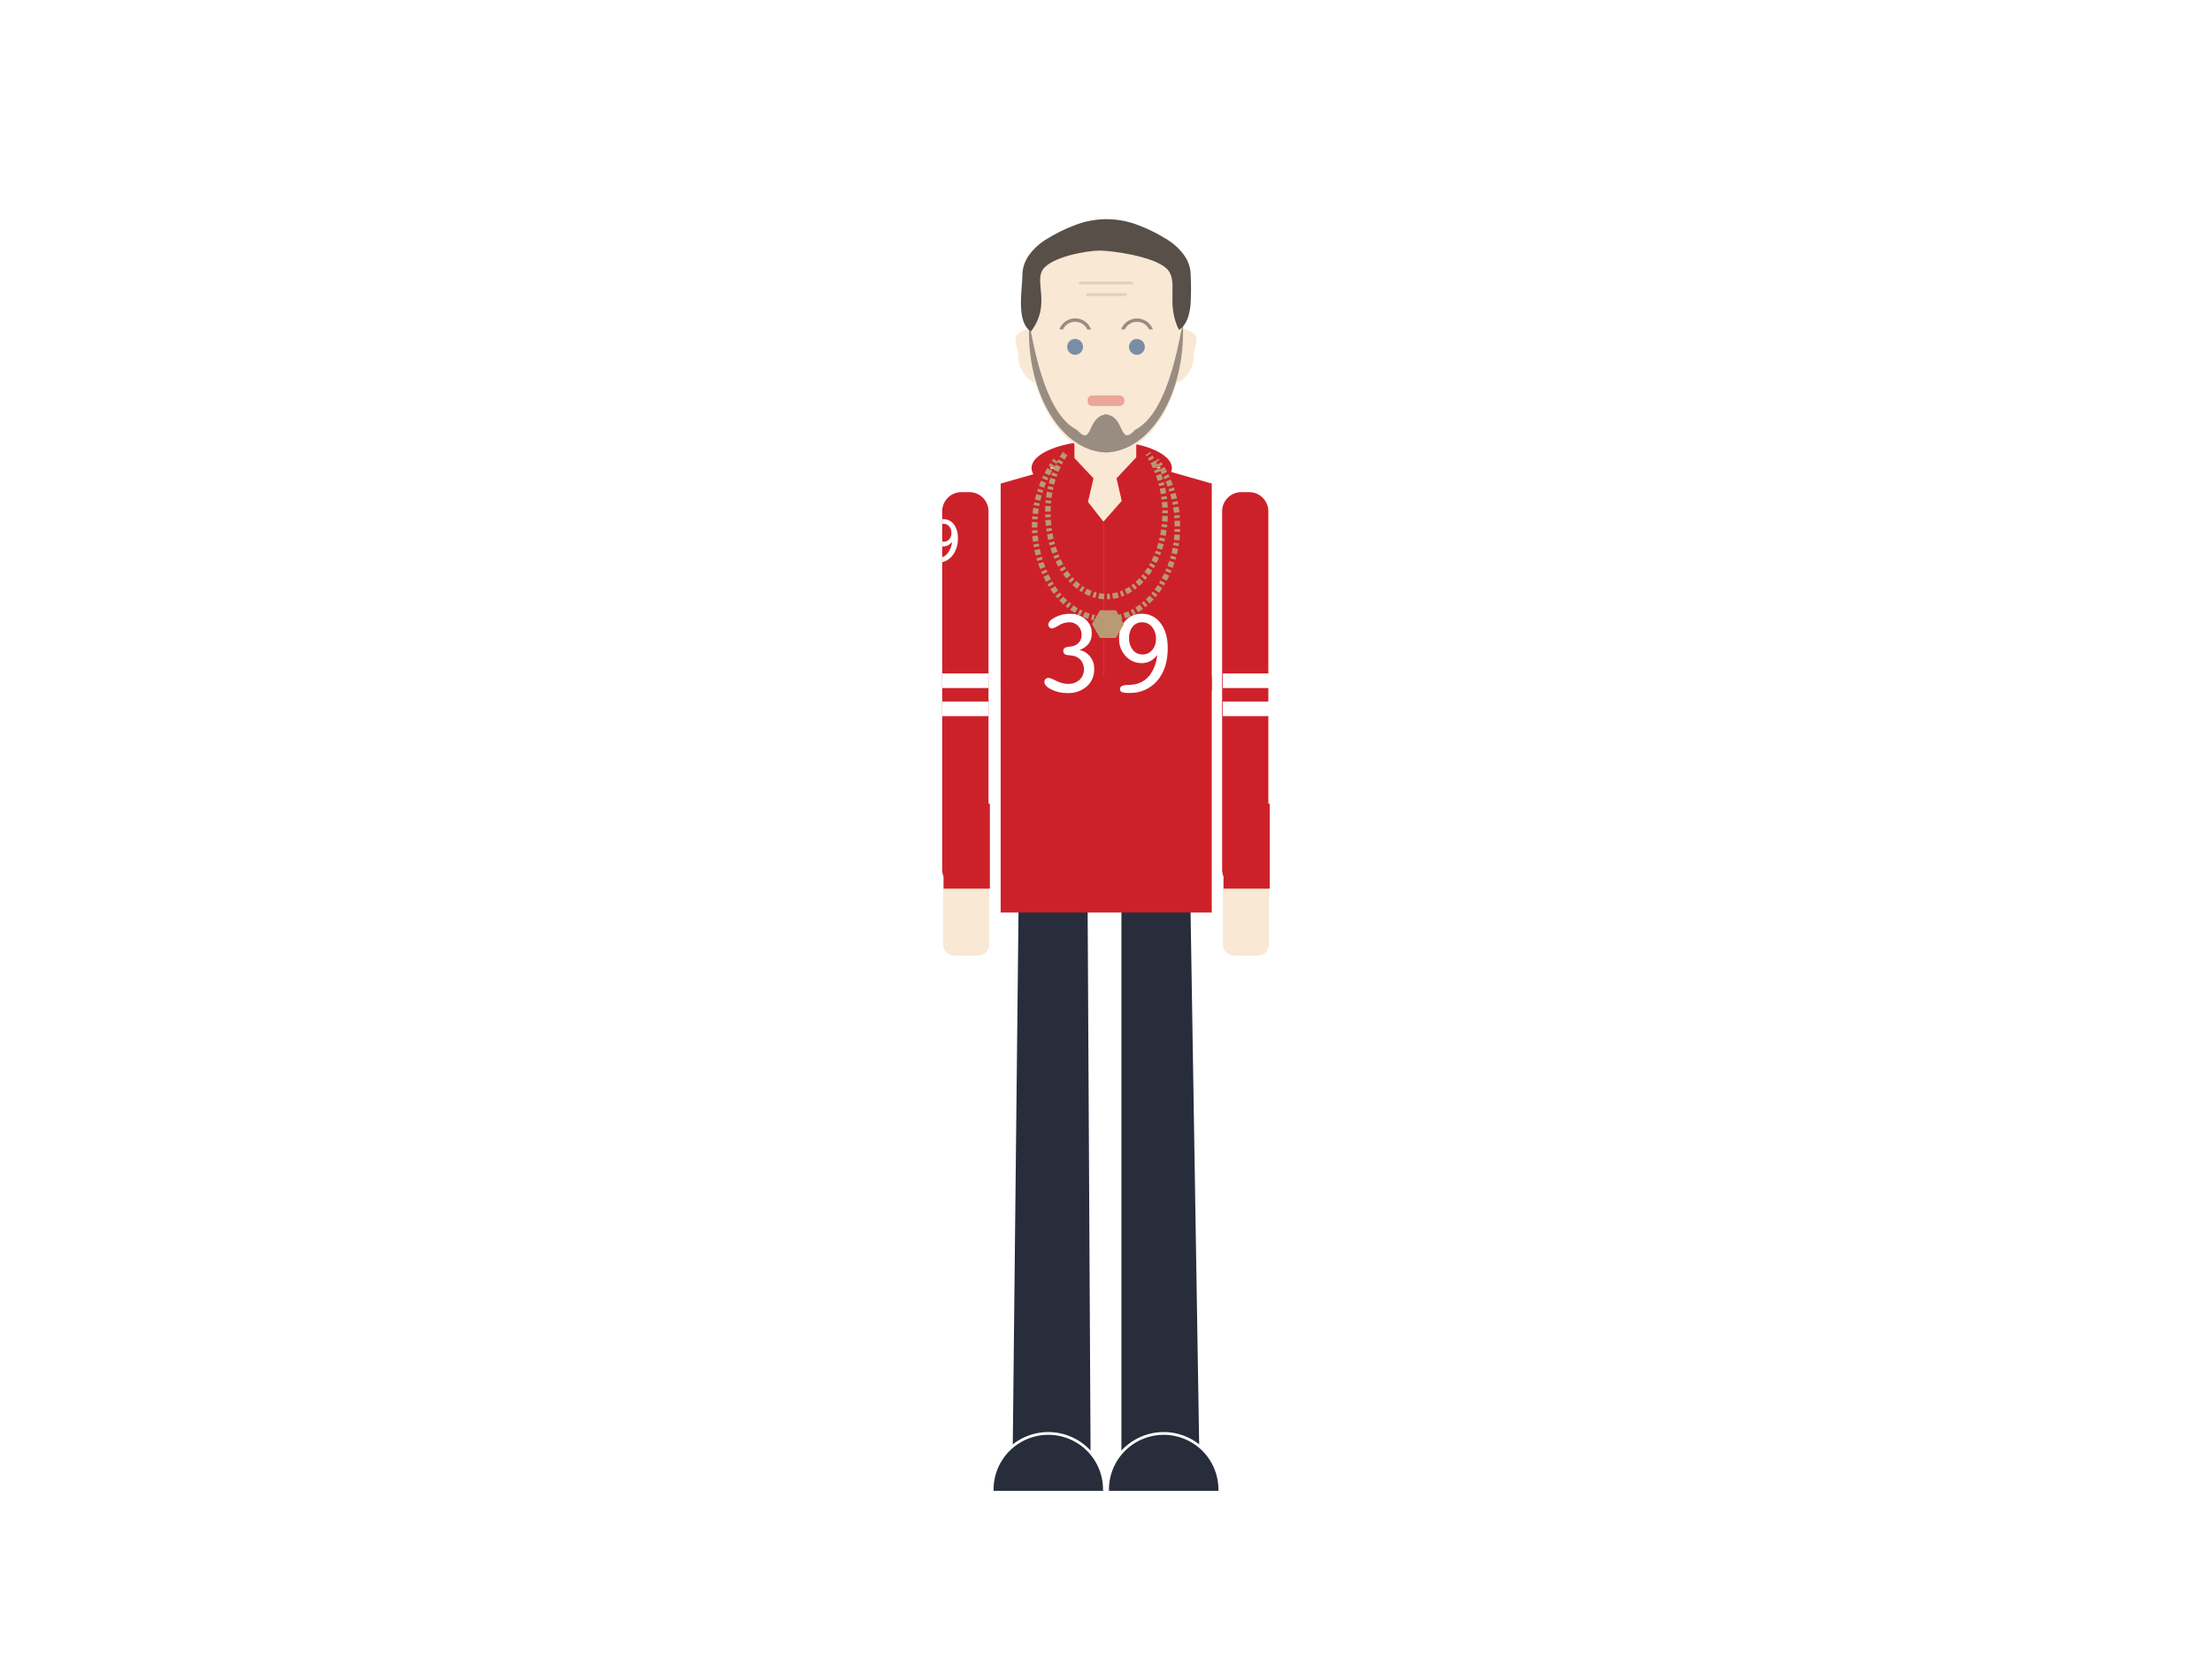
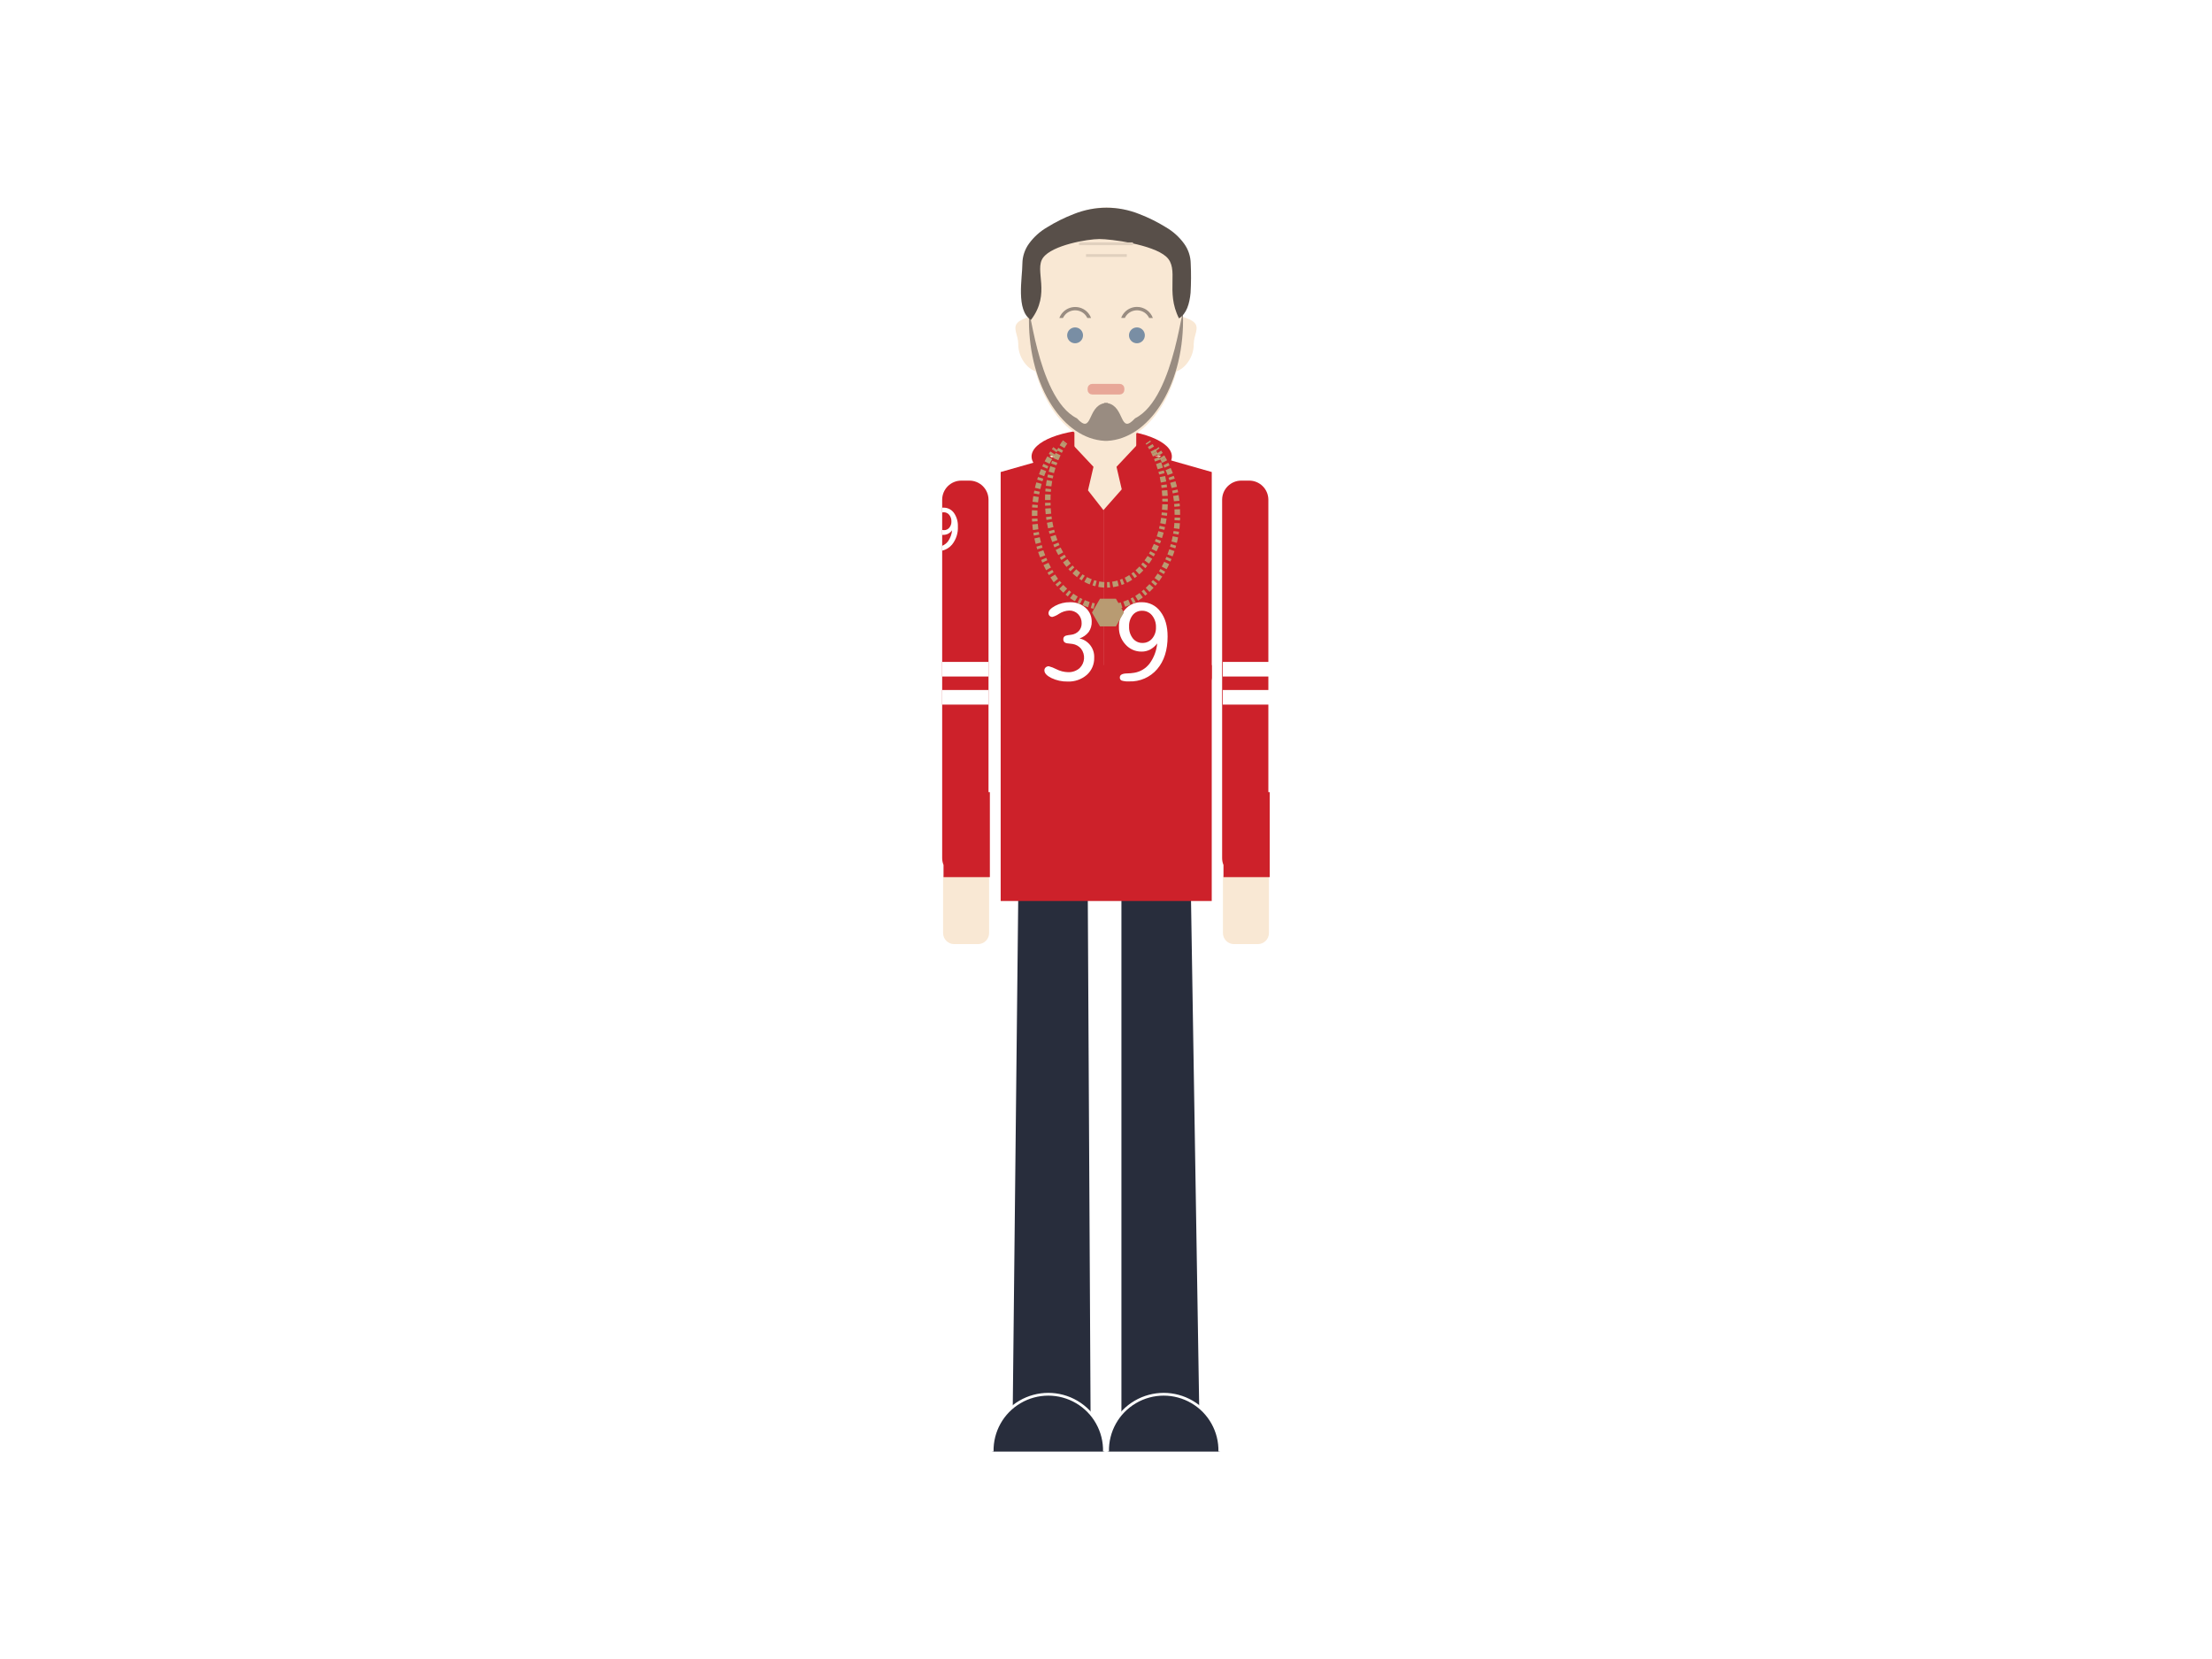
<svg xmlns="http://www.w3.org/2000/svg" id="Layer_1" data-name="Layer 1" viewBox="0 0 800 600">
  <defs>
    <style>.cls-1{fill:#fff;}.cls-16,.cls-2{fill:#282d3c;}.cls-3{fill:#cd212a;}.cls-4{fill:#f9e8d4;}.cls-5,.cls-8{fill:#584f49;}.cls-10,.cls-11,.cls-12,.cls-14,.cls-15,.cls-6{fill:none;}.cls-6{stroke:#e0d0be;}.cls-10,.cls-11,.cls-12,.cls-14,.cls-15,.cls-16,.cls-6,.cls-9{stroke-miterlimit:10;}.cls-7{fill:#798ea4;}.cls-8{opacity:0.6;}.cls-9{fill:#e8a798;stroke:#e8a798;}.cls-10,.cls-11,.cls-12,.cls-14,.cls-15{stroke:#b89b72;stroke-width:2px;}.cls-11{stroke-dasharray:1.01 1.01 1.01 0;}.cls-12{stroke-dasharray:1.01 1.01 1.01 1.01 1.01 0;}.cls-13{fill:#b89b72;}.cls-14{stroke-dasharray:1 1 1 0;}.cls-15{stroke-dasharray:1 1 1 1 1 0;}.cls-16{stroke:#fff;}</style>
  </defs>
  <rect class="cls-1" width="800" height="600" />
-   <polygon class="cls-2" points="433.75 525.96 405.58 525.96 405.58 297.19 430.06 297.19 433.75 525.96" />
-   <polygon class="cls-2" points="394.42 525.96 366.25 525.96 368.71 297.19 393.19 297.19 394.42 525.96" />
-   <polygon class="cls-2" points="429.8 321.41 368.34 321.41 367.11 296.83 428.57 296.83 429.8 321.41" />
-   <path class="cls-1" d="M405.23,204.94h-.58a.55.55,0,0,0-.08-.2.64.64,0,0,0-.62,0,.18.18,0,0,0-.06.15q0,.13.36.21t.6.15l.08,0a.55.55,0,0,1,.37.53.66.66,0,0,1-.36.63l-.09,0a1.33,1.33,0,0,1-.54.1,1.41,1.41,0,0,1-.73-.16.68.68,0,0,1-.27-.26.68.68,0,0,1-.08-.36h.6a.29.29,0,0,0,.12.25.69.69,0,0,0,.38.08.45.45,0,0,0,.3-.08.19.19,0,0,0,.07-.15c0-.09-.12-.17-.36-.22a5.13,5.13,0,0,1-.67-.18.57.57,0,0,1-.36-.54.69.69,0,0,1,.19-.5.94.94,0,0,1,.72-.25,1.42,1.42,0,0,1,.63.11l0,0a.63.63,0,0,1,.26.25A.8.8,0,0,1,405.23,204.94Z" />
-   <path class="cls-1" d="M404.92,203.52a0,0,0,0,0,0,0s0,0,0,0h-.13v.11h.09l0,0A.05.05,0,0,0,404.92,203.52Zm.05-.06a.14.14,0,0,1,0,.06.11.11,0,0,1,0,.07.11.11,0,0,1-.08,0l0,0,.06.08,0,.07h-.07l0-.06,0-.08h-.09v.16h-.06v-.38h.22A.05.05,0,0,1,405,203.46Z" />
-   <path class="cls-1" d="M405.14,203.6a.28.28,0,0,0,0-.15.29.29,0,0,0-.11-.11.32.32,0,0,0-.14,0h0a.32.32,0,0,0-.14,0,.29.29,0,0,0-.11.11.28.28,0,0,0,0,.15.23.23,0,0,0,0,.14.27.27,0,0,0,.1.11.28.28,0,0,0,.15,0h0a.28.28,0,0,0,.15,0,.27.27,0,0,0,.1-.11A.23.23,0,0,0,405.14,203.6Zm.06,0a.34.34,0,0,1-.05.17.27.27,0,0,1-.13.13.34.34,0,0,1-.17,0h0a.34.34,0,0,1-.17,0,.27.27,0,0,1-.13-.13.34.34,0,0,1-.05-.17.41.41,0,0,1,.05-.18.33.33,0,0,1,.13-.13.33.33,0,0,1,.17,0h0a.35.35,0,0,1,.17,0,.33.33,0,0,1,.13.13A.41.41,0,0,1,405.2,203.6Z" />
-   <polygon class="cls-1" points="401.78 200.76 403.43 203.51 401.78 203.51 400.79 203.51 399.21 200.89 398.02 198.9 399.21 198.18 399.96 197.73 401.78 200.76" />
-   <path class="cls-1" d="M403,205.41v1.13h-.55v-.12a1.15,1.15,0,0,1-.64.19h0a1.2,1.2,0,0,1,0-2.39h0a1.15,1.15,0,0,1,.64.19v-.13H403Zm-.55.13v-.25a.65.65,0,0,0-.64-.53h0a.66.66,0,0,0,0,1.31h0A.65.65,0,0,0,402.43,205.54Z" />
-   <path class="cls-1" d="M400.41,205.41v1.13h-.55v-.12a1.2,1.2,0,0,1-.64.19h0a1.2,1.2,0,0,1,0-2.39h0a1.2,1.2,0,0,1,.64.19v-.9h.55Zm-.55.13v-.25a.66.66,0,0,0-.64-.53h0a.66.66,0,0,0,0,1.31h0A.66.66,0,0,0,399.86,205.54Z" />
-   <polygon class="cls-1" points="399.21 202.43 399.86 203.51 399.21 203.51 397.21 203.51 395.74 201.06 395.68 200.96 395.74 200.92 397.62 199.79 399.21 202.43" />
-   <rect class="cls-1" x="397.21" y="204.22" width="0.6" height="2.32" />
-   <rect class="cls-1" x="397.21" y="203.52" width="0.6" height="0.52" />
-   <path class="cls-1" d="M396.94,205.41v1.13h-.55v-.12a1.15,1.15,0,0,1-.64.19h0a1.2,1.2,0,0,1,0-2.39h0a1.15,1.15,0,0,1,.64.19v-.9h.55Zm-.55.13v-.25a.65.65,0,0,0-.64-.53h0a.66.66,0,0,0,0,1.31h0A.65.65,0,0,0,396.39,205.54Z" />
-   <polygon class="cls-1" points="395.74 202.6 396.29 203.51 395.74 203.51 393.64 203.51 393.34 203.01 395.29 201.84 395.74 202.6" />
-   <path class="cls-1" d="M394.34,205.41v1.13h-.55v-.12a1.15,1.15,0,0,1-.64.19h0a1.2,1.2,0,0,1,0-2.39h0a1.15,1.15,0,0,1,.64.19v-.13h.55Zm-.55.13v-.25a.65.65,0,0,0-.64-.53h0a.66.66,0,0,0,0,1.31h0A.65.65,0,0,0,393.79,205.54Z" />
-   <ellipse class="cls-3" cx="398.45" cy="169.27" rx="25.37" ry="9.9" />
-   <polygon class="cls-4" points="419.89 169 399.01 188.66 379.63 169 388.58 169 388.58 160.39 399.76 160.39 410.94 160.39 410.94 169 419.89 169" />
-   <rect class="cls-4" x="341.08" y="318.03" width="16.64" height="27.59" rx="4" />
-   <rect class="cls-4" x="442.29" y="318.03" width="16.64" height="27.59" rx="4" />
-   <polygon class="cls-3" points="403.8 173 412.21 164.04 417.59 169.08 405.81 181.63 403.8 173" />
-   <polygon class="cls-3" points="395.47 173 387.06 164.04 381.68 169.08 393.46 181.63 395.47 173" />
-   <path class="cls-1" d="M430,179.27l.22,3.49.73-2.57a.84.84,0,0,1,1.25-.44.83.83,0,0,1,.27.44l.75,2.57.21-3.49h-.17a.69.69,0,0,1-.51-.16.86.86,0,0,1,0-1,.88.88,0,0,1,.58-.15h1.44a.85.85,0,0,1,.57.15.66.66,0,0,1,.17.51.65.65,0,0,1-.16.48.61.61,0,0,1-.48.17h-.1l-.58,5.25a.72.72,0,0,1-.12.4c-.05.07-.19.1-.41.1h-.28a.55.55,0,0,1-.37-.1,1,1,0,0,1-.23-.47l-1.09-3.54-1.05,3.54a1,1,0,0,1-.22.47.61.61,0,0,1-.37.1h-.28c-.21,0-.35,0-.41-.1a.71.71,0,0,1-.11-.4l-.59-5.25h-.1a.61.61,0,0,1-.48-.17.65.65,0,0,1-.17-.48.66.66,0,0,1,.17-.51.9.9,0,0,1,.58-.15h1.44a.85.85,0,0,1,.57.15.66.66,0,0,1,.17.51.62.62,0,0,1-.17.49.69.69,0,0,1-.51.16Z" />
-   <path class="cls-4" d="M427.71,121.77c0,11.76-3.1,22.41-8.11,30.12s-12,12.47-19.6,12.47-14.58-4.76-19.6-12.47-8.11-18.36-8.11-30.12-1.56-22.42,3.45-30.12S392.35,79.17,400,79.17s19.24,4.77,24.26,12.48S427.71,110,427.71,121.77Z" />
-   <path class="cls-4" d="M431.74,128.48A11.25,11.25,0,0,1,429,136a8.66,8.66,0,0,1-13.3,0,11.57,11.57,0,0,1,0-15,8.86,8.86,0,0,1,6.65-3.1c2.6,0,8.06,1.18,9.76,3.1S431.74,125.55,431.74,128.48Z" />
-   <path class="cls-4" d="M368.26,128.48A11.25,11.25,0,0,0,371,136a8.66,8.66,0,0,0,13.3,0,11.57,11.57,0,0,0,0-15,8.86,8.86,0,0,0-6.65-3.1c-2.6,0-8.06,1.18-9.76,3.1S368.26,125.55,368.26,128.48Z" />
-   <path class="cls-5" d="M430.64,99.48a101.74,101.74,0,0,1-.05,10.58c-.37,3.9-1.43,7.58-4.19,9.25-5-9.81.26-17.91-4.63-22.32s-19.94-6.37-24.15-6.37-17.08,2.17-20.39,6.76,3,12.83-4.36,22.47c-2.76-1.67-3.54-5.49-3.63-9.52s.52-8.29.52-10.85a12.52,12.52,0,0,1,2.39-7.2,21.42,21.42,0,0,1,6.52-5.89,57.07,57.07,0,0,1,9.68-4.81,31.65,31.65,0,0,1,23.69,0,56.69,56.69,0,0,1,9.68,4.81,21.42,21.42,0,0,1,6.52,5.89A12.53,12.53,0,0,1,430.64,99.48Z" />
-   <line class="cls-6" x1="390.24" y1="102.33" x2="409.76" y2="102.33" />
-   <line class="cls-6" x1="392.77" y1="106.57" x2="407.52" y2="106.57" />
-   <circle class="cls-7" cx="388.82" cy="125.45" r="2.87" />
-   <circle class="cls-7" cx="411.18" cy="125.45" r="2.87" />
-   <path class="cls-8" d="M384.43,119.14a5.15,5.15,0,0,1,.91-1.3,4.92,4.92,0,0,1,7,0,5.15,5.15,0,0,1,.91,1.3h1.34a6.07,6.07,0,0,0-5.73-4,6.11,6.11,0,0,0-4.34,1.8,6.21,6.21,0,0,0-1.39,2.17Z" />
-   <path class="cls-8" d="M406.79,119.14a5.15,5.15,0,0,1,.91-1.3,4.92,4.92,0,0,1,7,0,5.15,5.15,0,0,1,.91,1.3h1.34a6.21,6.21,0,0,0-1.39-2.17,6.14,6.14,0,0,0-8.69,0,6.18,6.18,0,0,0-1.38,2.17Z" />
-   <rect class="cls-9" x="393.85" y="143.5" width="12.29" height="2.83" rx="1.15" />
-   <path class="cls-8" d="M410.52,155.45c-5.74,6.26-3.61-4.23-9.89-5.47v-.12q-.33,0-.63,0t-.63,0V150c-6.28,1.24-4.15,11.73-9.89,5.47-15-7.39-17.35-47.47-17.35-35.42s3.18,22.95,8.31,30.84c4.91,7.55,11.62,12.33,19.05,12.74v0l.51,0,.51,0v0c7.43-.41,14.14-5.19,19.05-12.74,5.13-7.89,8.31-18.8,8.31-30.84S425.49,148.06,410.52,155.45Z" />
-   <polygon class="cls-3" points="399.07 306.66 416.67 330.03 429.8 296.83 438.25 249.38 438.25 174.88 416.67 168.74 416.67 168.74 399.07 188.66 399.07 306.66" />
-   <polygon class="cls-3" points="399.07 306.66 383.49 330.03 368.34 296.83 361.91 249.38 361.91 174.88 383.49 168.74 383.49 168.74 399.07 188.66 399.07 306.66" />
-   <rect class="cls-3" x="361.91" y="244.72" width="76.33" height="85.31" />
-   <path class="cls-1" d="M390.42,235.06a6.81,6.81,0,0,1,5.31,7,8,8,0,0,1-2.67,6.19,10,10,0,0,1-6.94,2.41,13.06,13.06,0,0,1-5.84-1.26c-1.71-.85-2.56-1.77-2.56-2.78a1.38,1.38,0,0,1,.46-1.07,1.64,1.64,0,0,1,1.14-.42,13.22,13.22,0,0,1,2.67,1.1,9.88,9.88,0,0,0,4.28,1.1,5.94,5.94,0,0,0,4.18-1.47,5.3,5.3,0,0,0,.5-7.05,5.05,5.05,0,0,0-3.06-1.69,13.51,13.51,0,0,0-1.53-.18c-1.21-.07-1.81-.57-1.81-1.51s.59-1.34,1.77-1.49a10.72,10.72,0,0,0,1.14-.15,4.49,4.49,0,0,0,2.72-1.38,3.88,3.88,0,0,0,1-2.72,4.6,4.6,0,0,0-1.27-3.35,4.33,4.33,0,0,0-3.24-1.3,7.34,7.34,0,0,0-3.73,1.13,7.9,7.9,0,0,1-2.39,1.12,1.36,1.36,0,0,1-1-.39,1.28,1.28,0,0,1-.4-1c0-.88.8-1.76,2.42-2.63A11.09,11.09,0,0,1,387,222a8,8,0,0,1,5.61,2,6.53,6.53,0,0,1,2.24,5,6.22,6.22,0,0,1-1.07,3.74A6.92,6.92,0,0,1,390.42,235.06Z" />
-   <path class="cls-1" d="M418.52,236.87A8.07,8.07,0,0,1,416,239.1a6.52,6.52,0,0,1-3.09.73,7.63,7.63,0,0,1-5.8-2.56,8.89,8.89,0,0,1-2.38-6.3,9.25,9.25,0,0,1,2.3-6.47,7.57,7.57,0,0,1,5.88-2.53,8.17,8.17,0,0,1,6.83,3.4c1.73,2.27,2.59,5.27,2.59,9q0,7.41-3.79,11.82a12.68,12.68,0,0,1-10.14,4.42,7.63,7.63,0,0,1-2.67-.3,1.13,1.13,0,0,1-.66-1.13c0-.92.86-1.4,2.57-1.44a17,17,0,0,0,2.7-.24,8.78,8.78,0,0,0,5.54-3.39A14.59,14.59,0,0,0,418.52,236.87Zm-.45-5.79a6.49,6.49,0,0,0-1.42-4.35,4.5,4.5,0,0,0-3.61-1.67,4.2,4.2,0,0,0-3.4,1.57,6.32,6.32,0,0,0-1.29,4.13,6.54,6.54,0,0,0,1.36,4.29,4.33,4.33,0,0,0,3.5,1.65,4.43,4.43,0,0,0,3.48-1.59A5.92,5.92,0,0,0,418.07,231.08Z" />
-   <path class="cls-10" d="M415.16,164l.28.41" />
-   <path class="cls-11" d="M416,165.3c.53.84,1,1.73,1.48,2.65" />
-   <path class="cls-12" d="M417.47,168a39.58,39.58,0,0,1,3.89,17.49c0,8.35-2.37,15.92-6.2,21.4s-9.13,8.86-15,8.86-11.15-3.38-15-8.86S379,193.79,379,185.44a37.84,37.84,0,0,1,5.93-21" />
-   <path class="cls-10" d="M384.92,164.45c.09-.14.18-.28.28-.41" />
-   <polygon class="cls-13" points="403.59 220.71 397.82 220.71 394.93 225.71 397.82 230.71 403.59 230.71 406.48 225.71 403.59 220.71" />
-   <path class="cls-10" d="M418.25,166.49l.3.4" />
-   <path class="cls-14" d="M419.13,167.7c.57.8,1.1,1.65,1.6,2.52" />
-   <path class="cls-15" d="M420.73,170.22a40.53,40.53,0,0,1,5.08,20A39.13,39.13,0,0,1,418.25,214c-4.67,6.08-11.12,9.84-18.25,9.84s-13.58-3.76-18.25-9.84a41.16,41.16,0,0,1-.31-47.1" />
-   <path class="cls-10" d="M381.45,166.89l.3-.4" />
-   <path class="cls-3" d="M458.72,290.66V184.83a6.93,6.93,0,0,0-7-6.84H449a6.93,6.93,0,0,0-7,6.84V314.54a6.5,6.5,0,0,0,.49,2.46v4.39h16.72V290.66Z" />
-   <path class="cls-3" d="M357.51,290.66V184.83a6.93,6.93,0,0,0-7-6.84h-2.76a6.93,6.93,0,0,0-7,6.84V314.54a6.7,6.7,0,0,0,.49,2.46v4.39H358V290.66Z" />
-   <path class="cls-1" d="M345,189.66a4.55,4.55,0,0,0-3.79-1.89,3.27,3.27,0,0,0-.45,0v1.72a3.1,3.1,0,0,1,.54-.05,2.5,2.5,0,0,1,2,.93,3.6,3.6,0,0,1,.79,2.42,3.31,3.31,0,0,1-.77,2.24,2.45,2.45,0,0,1-1.93.88,2.61,2.61,0,0,1-.64-.08v1.78c.15,0,.29,0,.45,0a3.66,3.66,0,0,0,1.71-.41,4.42,4.42,0,0,0,1.43-1.23,8.28,8.28,0,0,1-1.49,4,4.91,4.91,0,0,1-2.1,1.59v1.77a6.74,6.74,0,0,0,3.57-2.2,9.73,9.73,0,0,0,2.11-6.57A8.06,8.06,0,0,0,345,189.66Z" />
-   <rect class="cls-1" x="340.79" y="243.56" width="16.72" height="5.28" />
-   <rect class="cls-1" x="340.79" y="253.72" width="16.72" height="5.28" />
-   <rect class="cls-1" x="442.25" y="243.56" width="16.72" height="5.28" />
-   <rect class="cls-1" x="442.25" y="253.72" width="16.72" height="5.28" />
-   <path class="cls-16" d="M400.57,539.17a20.3,20.3,0,1,1,40.59,0" />
-   <path class="cls-16" d="M399.43,539.17a20.3,20.3,0,1,0-40.59,0" />
+   <polygon class="cls-2" points="433.75 511.8 405.58 511.8 405.58 283.03 430.06 283.03 433.75 511.8" />
+   <polygon class="cls-2" points="394.42 511.8 366.25 511.8 368.71 283.03 393.19 283.03 394.42 511.8" />
+   <polygon class="cls-2" points="429.8 317.24 368.34 317.24 367.11 292.66 428.57 292.66 429.8 317.24" />
+   <path class="cls-1" d="M405.23,200.77h-.58a.55.55,0,0,0-.08-.2.64.64,0,0,0-.62,0,.2.2,0,0,0-.06.15q0,.13.36.21a3.93,3.93,0,0,1,.6.16l.08,0a.55.55,0,0,1,.37.53.66.66,0,0,1-.36.63l-.09,0a1.33,1.33,0,0,1-.54.1,1.41,1.41,0,0,1-.73-.16.73.73,0,0,1-.27-.25.75.75,0,0,1-.08-.37h.6a.29.29,0,0,0,.12.25.69.69,0,0,0,.38.08.45.45,0,0,0,.3-.08.18.18,0,0,0,.07-.15c0-.09-.12-.17-.36-.22a5.13,5.13,0,0,1-.67-.18.57.57,0,0,1-.36-.54.71.71,0,0,1,.19-.5.94.94,0,0,1,.72-.25,1.58,1.58,0,0,1,.63.11l0,0a.63.63,0,0,1,.26.25A.8.8,0,0,1,405.23,200.77Z" />
+   <path class="cls-1" d="M404.92,199.35a0,0,0,0,0,0,0l0,0h-.13v.11h.09l0,0A.05.05,0,0,0,404.92,199.35Zm.05-.06a.14.14,0,0,1,0,.06.09.09,0,0,1,0,.07.11.11,0,0,1-.08,0l0,0,.06.08,0,.07h-.07l0-.06,0-.08h0l0,0h0v.16h-.06v-.37h.22A.05.05,0,0,1,405,199.29Z" />
+   <path class="cls-1" d="M405.14,199.43a.28.28,0,0,0,0-.15.29.29,0,0,0-.11-.11.32.32,0,0,0-.14,0h0a.32.32,0,0,0-.14,0,.29.29,0,0,0-.11.11.28.28,0,0,0,0,.15.23.23,0,0,0,0,.14.27.27,0,0,0,.1.11.28.28,0,0,0,.15,0h0a.28.28,0,0,0,.15,0,.27.27,0,0,0,.1-.11A.23.23,0,0,0,405.14,199.43Zm.06,0a.34.34,0,0,1-.05.17.27.27,0,0,1-.13.13.34.34,0,0,1-.17.05h0a.34.34,0,0,1-.17-.05.27.27,0,0,1-.13-.13.34.34,0,0,1-.05-.17.41.41,0,0,1,.05-.18.33.33,0,0,1,.13-.13.33.33,0,0,1,.17,0h0a.35.35,0,0,1,.17,0,.33.33,0,0,1,.13.13A.41.41,0,0,1,405.2,199.43Z" />
+   <polygon class="cls-1" points="401.78 196.59 403.43 199.34 401.78 199.34 400.79 199.34 399.21 196.72 398.02 194.73 399.21 194.01 399.96 193.56 401.78 196.59" />
+   <path class="cls-1" d="M403,201.25v1.12h-.55v-.12a1.15,1.15,0,0,1-.64.19h0a1.2,1.2,0,0,1,0-2.39h0a1.15,1.15,0,0,1,.64.19v-.13H403Zm-.55.12v-.25a.65.65,0,0,0-.64-.53h0a.66.66,0,0,0-.65.66.65.65,0,0,0,.65.65h0A.65.65,0,0,0,402.43,201.37Z" />
+   <path class="cls-1" d="M400.41,201.25v1.12h-.55v-.12a1.2,1.2,0,0,1-.64.19h0a1.2,1.2,0,0,1,0-2.39h0a1.2,1.2,0,0,1,.64.19v-.9h.55Zm-.55.12v-.25a.66.66,0,0,0-.64-.53h0a.66.66,0,0,0-.65.66.65.65,0,0,0,.65.65h0A.66.66,0,0,0,399.86,201.37Z" />
+   <polygon class="cls-1" points="399.21 198.26 399.86 199.34 399.21 199.34 397.21 199.34 395.74 196.9 395.68 196.79 395.74 196.75 397.62 195.62 399.21 198.26" />
+   <rect class="cls-1" x="397.21" y="200.05" width="0.6" height="2.32" />
+   <rect class="cls-1" x="397.21" y="199.35" width="0.6" height="0.52" />
+   <path class="cls-1" d="M396.94,201.25v1.12h-.55v-.12a1.15,1.15,0,0,1-.64.19h0a1.2,1.2,0,0,1,0-2.39h0a1.15,1.15,0,0,1,.64.19v-.9h.55Zm-.55.12v-.25a.65.65,0,0,0-.64-.53h0a.66.66,0,0,0-.65.66.65.65,0,0,0,.65.65h0A.65.65,0,0,0,396.39,201.37Z" />
+   <polygon class="cls-1" points="395.74 198.44 396.29 199.34 395.74 199.34 393.64 199.34 393.34 198.84 395.29 197.68 395.74 198.44" />
+   <path class="cls-1" d="M394.34,201.25v1.12h-.55v-.12a1.15,1.15,0,0,1-.64.19h0a1.2,1.2,0,0,1,0-2.39h0a1.15,1.15,0,0,1,.64.19v-.13h.55Zm-.55.12v-.25a.65.65,0,0,0-.64-.53h0a.66.66,0,0,0-.64.66.65.65,0,0,0,.64.65h0A.65.65,0,0,0,393.79,201.37Z" />
+   <ellipse class="cls-3" cx="398.45" cy="165.1" rx="25.37" ry="9.9" />
+   <polygon class="cls-4" points="419.89 164.83 399.01 184.49 379.63 164.83 388.58 164.83 388.58 156.22 399.76 156.22 410.94 156.22 410.94 164.83 419.89 164.83" />
+   <rect class="cls-4" x="341.08" y="313.86" width="16.64" height="27.59" rx="4" />
+   <rect class="cls-4" x="442.29" y="313.86" width="16.64" height="27.59" rx="4" />
+   <polygon class="cls-3" points="403.8 168.83 412.21 159.87 417.59 164.91 405.81 177.46 403.8 168.83" />
+   <polygon class="cls-3" points="395.47 168.83 387.06 159.87 381.68 164.91 393.46 177.46 395.47 168.83" />
+   <path class="cls-1" d="M430,175.1l.22,3.49L431,176a.82.82,0,0,1,.27-.43,1,1,0,0,1,1,0,.87.87,0,0,1,.27.44l.75,2.57.21-3.49h-.17a.69.69,0,0,1-.51-.16.86.86,0,0,1,0-1,.88.88,0,0,1,.58-.15h1.44a.85.85,0,0,1,.57.15.66.66,0,0,1,.17.51.69.69,0,0,1-.16.49.65.65,0,0,1-.48.16h-.1l-.58,5.25a.72.72,0,0,1-.12.4c-.05.07-.19.1-.41.1h-.28a.61.61,0,0,1-.37-.09,1.17,1.17,0,0,1-.23-.48l-1.09-3.54-1.05,3.54a1,1,0,0,1-.22.47.55.55,0,0,1-.37.1h-.28a.63.63,0,0,1-.41-.09.78.78,0,0,1-.11-.41l-.59-5.25h-.1a.65.65,0,0,1-.48-.16.69.69,0,0,1-.17-.49.66.66,0,0,1,.17-.51.9.9,0,0,1,.58-.15h1.44a.85.85,0,0,1,.57.15.66.66,0,0,1,.17.51.62.62,0,0,1-.17.49.69.69,0,0,1-.51.16Z" />
+   <path class="cls-4" d="M427.71,117.6c0,11.76-3.1,22.41-8.11,30.12s-12,12.48-19.6,12.48-14.58-4.77-19.6-12.48-8.11-18.36-8.11-30.12-1.56-22.41,3.45-30.12S392.35,75,400,75s19.24,4.77,24.26,12.48S427.71,105.83,427.71,117.6Z" />
+   <path class="cls-4" d="M431.74,124.31a11.23,11.23,0,0,1-2.76,7.5,8.66,8.66,0,0,1-13.3,0,11.57,11.57,0,0,1,0-15,8.89,8.89,0,0,1,6.65-3.1c2.6,0,8.06,1.19,9.76,3.1S431.74,121.39,431.74,124.31Z" />
+   <path class="cls-4" d="M368.26,124.31a11.23,11.23,0,0,0,2.76,7.5,8.66,8.66,0,0,0,13.3,0,11.57,11.57,0,0,0,0-15,8.89,8.89,0,0,0-6.65-3.1c-2.6,0-8.06,1.19-9.76,3.1S368.26,121.39,368.26,124.31Z" />
+   <path class="cls-5" d="M430.64,95.32a101.55,101.55,0,0,1-.05,10.57c-.37,3.9-1.43,7.58-4.19,9.26-5-9.82.26-17.92-4.63-22.33s-19.94-6.37-24.15-6.37-17.08,2.18-20.39,6.77,3,12.82-4.36,22.47c-2.76-1.68-3.54-5.49-3.63-9.53s.52-8.29.52-10.84a12.53,12.53,0,0,1,2.39-7.21,21.42,21.42,0,0,1,6.52-5.89,57.82,57.82,0,0,1,9.68-4.81,31.78,31.78,0,0,1,23.69,0,57.44,57.44,0,0,1,9.68,4.81,21.42,21.42,0,0,1,6.52,5.89A12.54,12.54,0,0,1,430.64,95.32Z" />
+   <line class="cls-6" x1="390.24" y1="88.16" x2="409.76" y2="88.16" />
+   <line class="cls-6" x1="392.77" y1="92.41" x2="407.52" y2="92.41" />
+   <circle class="cls-7" cx="388.82" cy="121.28" r="2.87" />
+   <circle class="cls-7" cx="411.18" cy="121.28" r="2.87" />
+   <path class="cls-8" d="M384.43,115a5.21,5.21,0,0,1,.91-1.31,4.92,4.92,0,0,1,7,0,5.21,5.21,0,0,1,.91,1.31h1.34a6,6,0,0,0-1.38-2.17,6.14,6.14,0,0,0-8.69,0,6,6,0,0,0-1.39,2.17Z" />
+   <path class="cls-8" d="M406.79,115a5.21,5.21,0,0,1,.91-1.31,4.92,4.92,0,0,1,7,0,5.21,5.21,0,0,1,.91,1.31h1.34a6.1,6.1,0,0,0-5.73-4,6.11,6.11,0,0,0-4.35,1.8,6,6,0,0,0-1.38,2.17Z" />
+   <rect class="cls-9" x="393.85" y="139.34" width="12.29" height="2.83" rx="1.15" />
+   <path class="cls-8" d="M410.52,151.28c-5.74,6.26-3.61-4.23-9.89-5.47v-.12q-.33,0-.63,0t-.63,0v.12c-6.28,1.24-4.15,11.73-9.89,5.47-15-7.38-17.35-47.47-17.35-35.42s3.18,23,8.31,30.84c4.91,7.55,11.62,12.33,19.05,12.74v0l.51,0,.51,0v0c7.43-.41,14.14-5.19,19.05-12.74,5.13-7.89,8.31-18.8,8.31-30.84S425.49,143.9,410.52,151.28Z" />
+   <polygon class="cls-3" points="399.07 302.49 416.67 325.86 429.8 292.66 438.25 245.21 438.25 170.71 416.67 164.57 416.67 164.57 399.07 184.49 399.07 302.49" />
+   <polygon class="cls-3" points="399.07 302.49 383.49 325.86 368.34 292.66 361.91 245.21 361.91 170.71 383.49 164.57 383.49 164.57 399.07 184.49 399.07 302.49" />
+   <rect class="cls-3" x="361.91" y="240.55" width="76.33" height="85.31" />
+   <path class="cls-1" d="M390.42,230.89a6.81,6.81,0,0,1,5.31,7,8,8,0,0,1-2.67,6.19,10,10,0,0,1-6.94,2.41,13.06,13.06,0,0,1-5.84-1.26c-1.71-.85-2.56-1.77-2.56-2.78a1.38,1.38,0,0,1,.46-1.07,1.64,1.64,0,0,1,1.14-.42A13.22,13.22,0,0,1,382,242a9.88,9.88,0,0,0,4.28,1.1,6,6,0,0,0,4.18-1.46,5.31,5.31,0,0,0,.5-7.06,5.05,5.05,0,0,0-3.06-1.69q-.58-.1-1.53-.18c-1.21-.07-1.81-.57-1.81-1.51s.59-1.34,1.77-1.49a10.72,10.72,0,0,0,1.14-.15,4.49,4.49,0,0,0,2.72-1.38,3.88,3.88,0,0,0,1-2.72,4.6,4.6,0,0,0-1.27-3.35,4.37,4.37,0,0,0-3.24-1.3A7.34,7.34,0,0,0,383,222a7.64,7.64,0,0,1-2.39,1.12,1.36,1.36,0,0,1-1-.39,1.28,1.28,0,0,1-.4-1c0-.88.8-1.75,2.42-2.63a11.09,11.09,0,0,1,5.35-1.3,8,8,0,0,1,5.61,2,6.53,6.53,0,0,1,2.24,5,6.22,6.22,0,0,1-1.07,3.74A6.92,6.92,0,0,1,390.42,230.89Z" />
+   <path class="cls-1" d="M418.52,232.7a8,8,0,0,1-2.57,2.23,6.52,6.52,0,0,1-3.09.73,7.63,7.63,0,0,1-5.8-2.56,8.89,8.89,0,0,1-2.38-6.3,9.21,9.21,0,0,1,2.3-6.46,7.55,7.55,0,0,1,5.88-2.54,8.17,8.17,0,0,1,6.83,3.4c1.73,2.27,2.59,5.27,2.59,9q0,7.41-3.79,11.82a12.68,12.68,0,0,1-10.14,4.42,7.63,7.63,0,0,1-2.67-.3A1.12,1.12,0,0,1,405,245c0-.93.86-1.41,2.57-1.45a17,17,0,0,0,2.7-.24,8.78,8.78,0,0,0,5.54-3.39A14.59,14.59,0,0,0,418.52,232.7Zm-.45-5.79a6.49,6.49,0,0,0-1.42-4.35,4.5,4.5,0,0,0-3.61-1.67,4.2,4.2,0,0,0-3.4,1.57,6.32,6.32,0,0,0-1.29,4.13,6.53,6.53,0,0,0,1.36,4.29,4.33,4.33,0,0,0,3.5,1.65,4.43,4.43,0,0,0,3.48-1.59A5.92,5.92,0,0,0,418.07,226.91Z" />
+   <path class="cls-10" d="M415.16,159.87l.28.41" />
+   <path class="cls-11" d="M416,161.13c.53.84,1,1.73,1.48,2.65" />
+   <path class="cls-12" d="M417.47,163.78a39.58,39.58,0,0,1,3.89,17.49c0,8.36-2.37,15.92-6.2,21.4s-9.13,8.86-15,8.86-11.15-3.38-15-8.86-6.21-13-6.21-21.4a37.84,37.84,0,0,1,5.93-21" />
+   <path class="cls-10" d="M384.92,160.28c.09-.14.18-.28.28-.41" />
+   <polygon class="cls-13" points="403.59 216.54 397.82 216.54 394.93 221.54 397.82 226.54 403.59 226.54 406.48 221.54 403.59 216.54" />
+   <path class="cls-10" d="M418.25,162.32l.3.4" />
+   <path class="cls-14" d="M419.13,163.53c.57.81,1.1,1.65,1.6,2.52" />
+   <path class="cls-15" d="M420.73,166.05a40.53,40.53,0,0,1,5.08,20,39.13,39.13,0,0,1-7.56,23.75c-4.67,6.08-11.12,9.84-18.25,9.84s-13.58-3.76-18.25-9.84a41.14,41.14,0,0,1-.31-47.09" />
+   <path class="cls-10" d="M381.45,162.72l.3-.4" />
+   <path class="cls-3" d="M458.72,286.49V180.66a6.93,6.93,0,0,0-7-6.84H449a6.93,6.93,0,0,0-7,6.84V310.37a6.5,6.5,0,0,0,.49,2.46v4.39h16.72V286.49Z" />
+   <path class="cls-3" d="M357.51,286.49V180.66a6.93,6.93,0,0,0-7-6.84h-2.76a6.93,6.93,0,0,0-7,6.84V310.37a6.7,6.7,0,0,0,.49,2.46v4.39H358V286.49Z" />
+   <path class="cls-1" d="M345,185.49a4.55,4.55,0,0,0-3.79-1.89,3.27,3.27,0,0,0-.45,0v1.73a2.35,2.35,0,0,1,.54-.06,2.5,2.5,0,0,1,2,.93,3.6,3.6,0,0,1,.79,2.42,3.31,3.31,0,0,1-.77,2.24,2.45,2.45,0,0,1-1.93.88,2.61,2.61,0,0,1-.64-.08v1.78c.15,0,.29,0,.45,0a3.66,3.66,0,0,0,1.71-.41,4.42,4.42,0,0,0,1.43-1.23,8.28,8.28,0,0,1-1.49,4,5,5,0,0,1-2.1,1.6v1.76a6.74,6.74,0,0,0,3.57-2.2,9.73,9.73,0,0,0,2.11-6.57A8.06,8.06,0,0,0,345,185.49Z" />
+   <rect class="cls-1" x="340.79" y="239.39" width="16.72" height="5.28" />
+   <rect class="cls-1" x="340.79" y="249.55" width="16.72" height="5.28" />
+   <rect class="cls-1" x="442.25" y="239.39" width="16.72" height="5.28" />
+   <rect class="cls-1" x="442.25" y="249.55" width="16.72" height="5.28" />
+   <path class="cls-16" d="M400.57,525a20.3,20.3,0,1,1,40.59,0" />
+   <path class="cls-16" d="M399.43,525a20.3,20.3,0,1,0-40.59,0" />
</svg>
